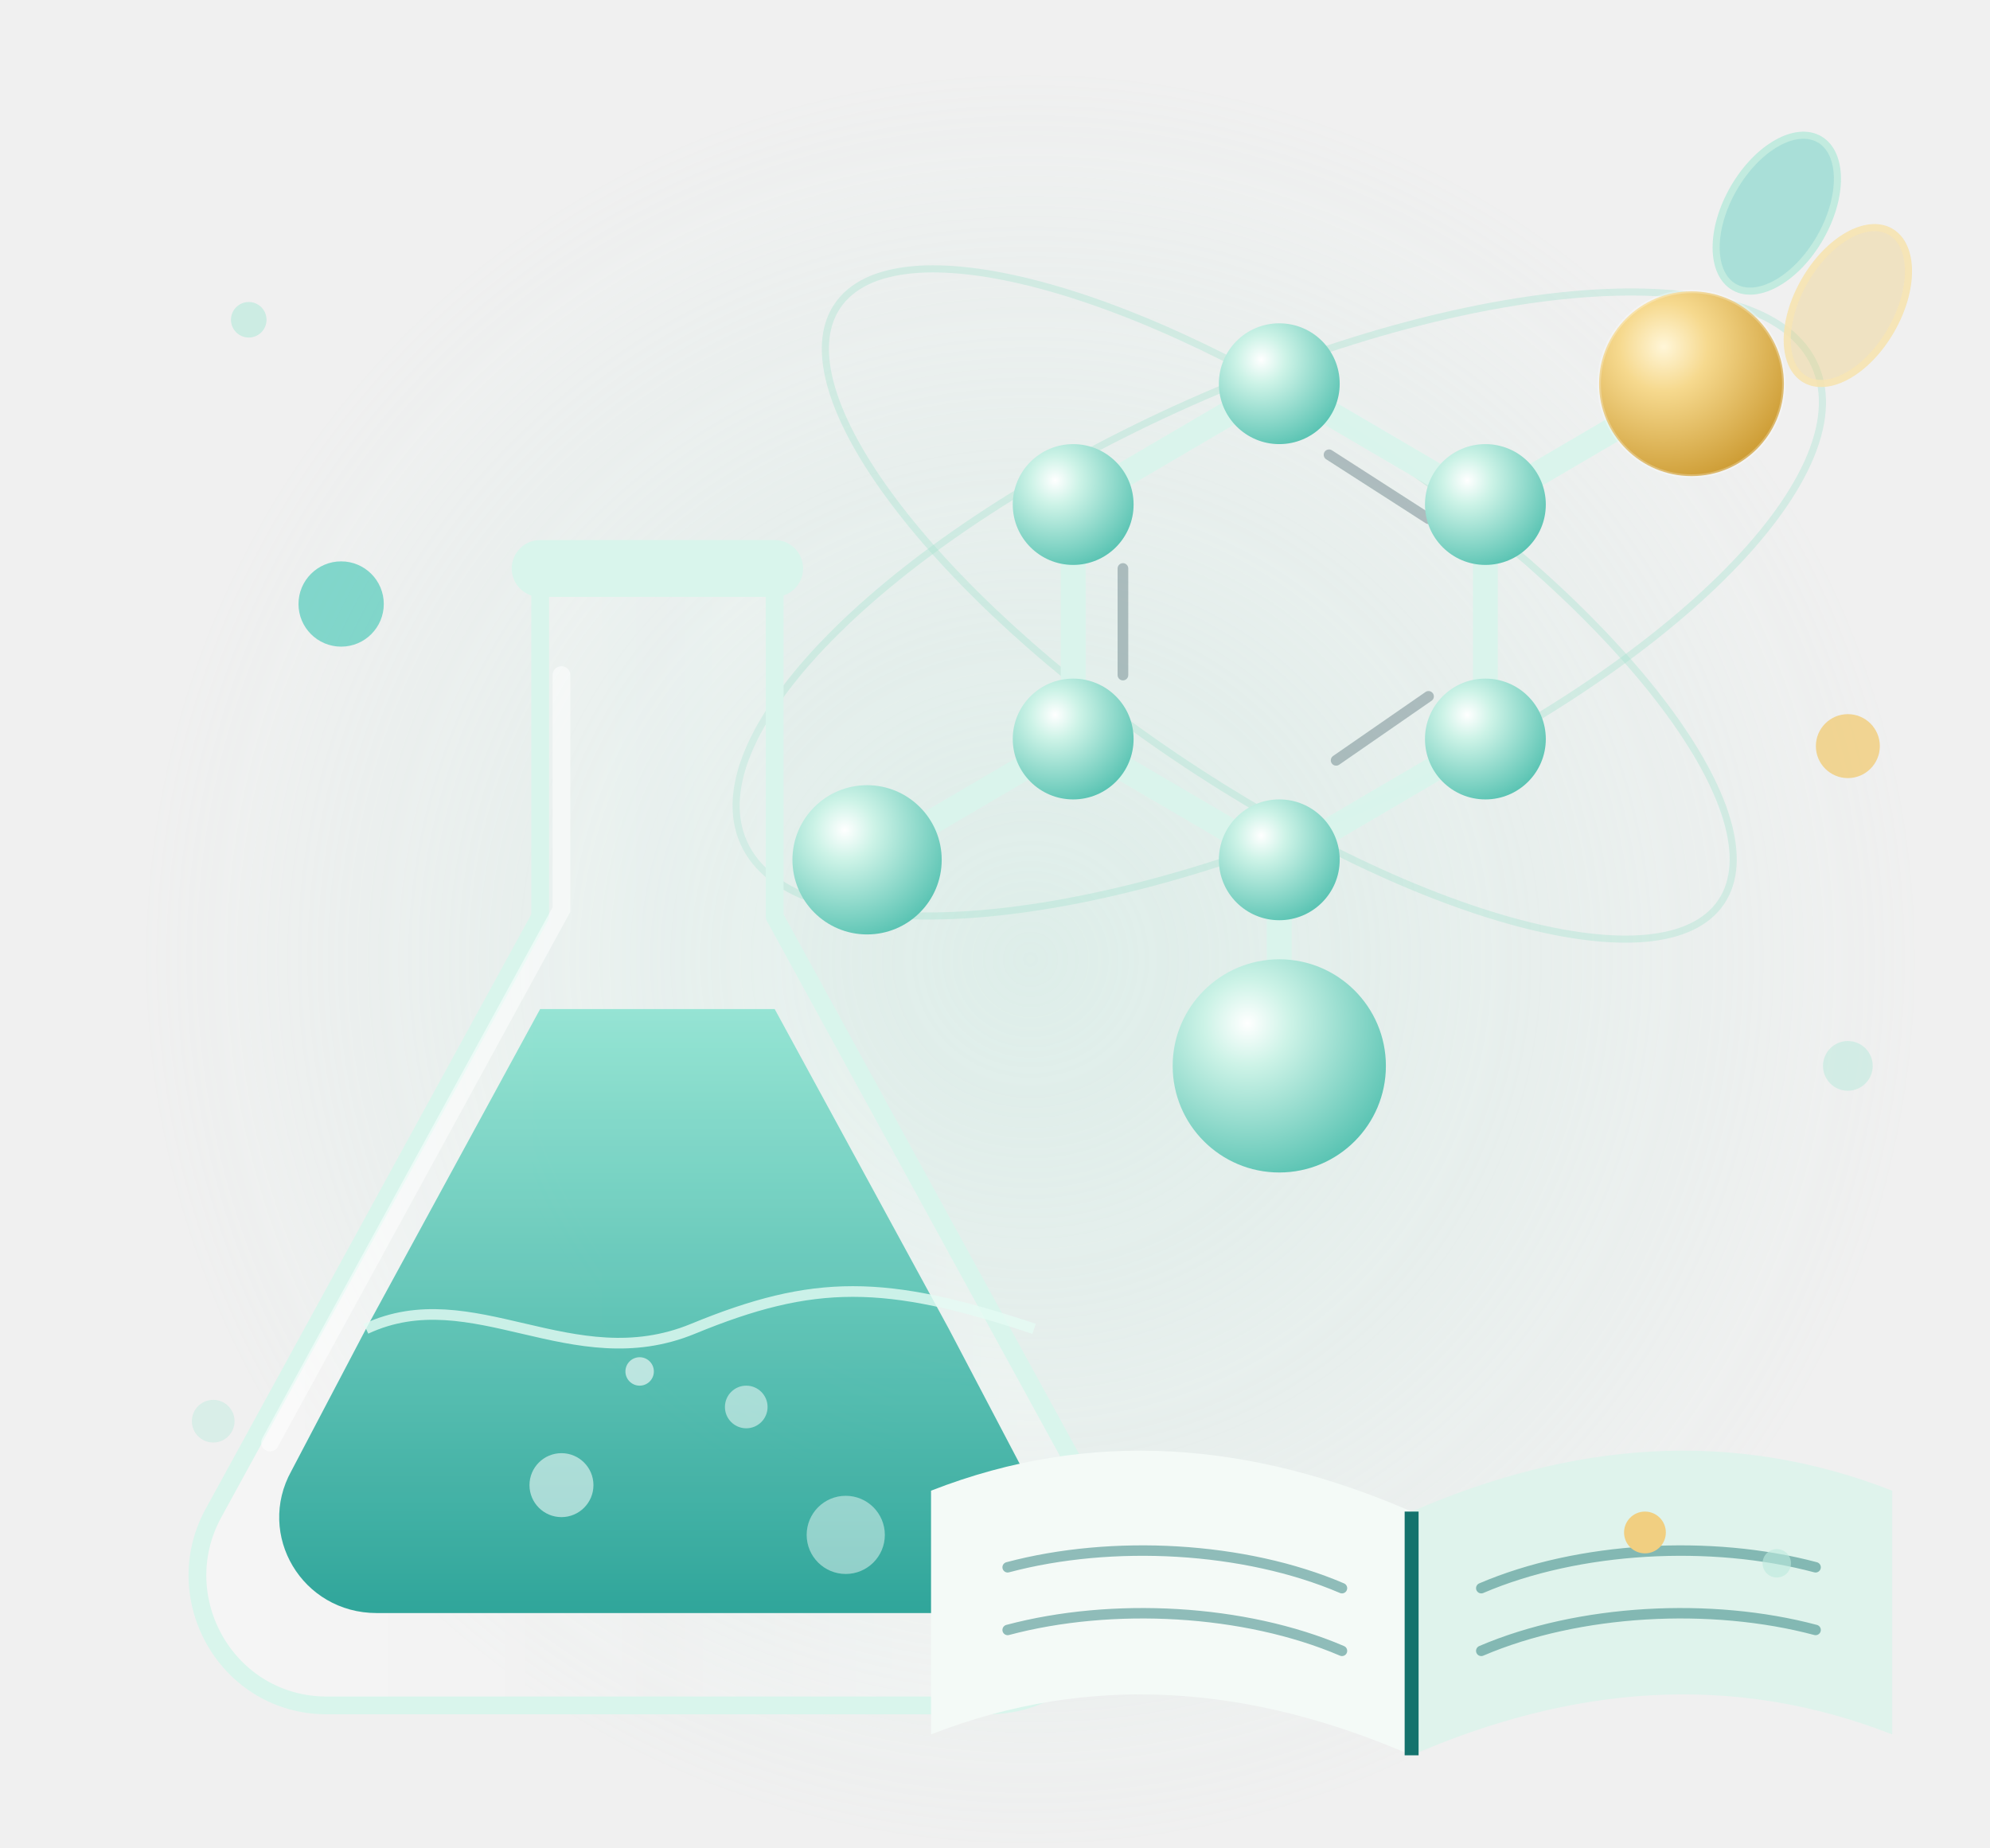
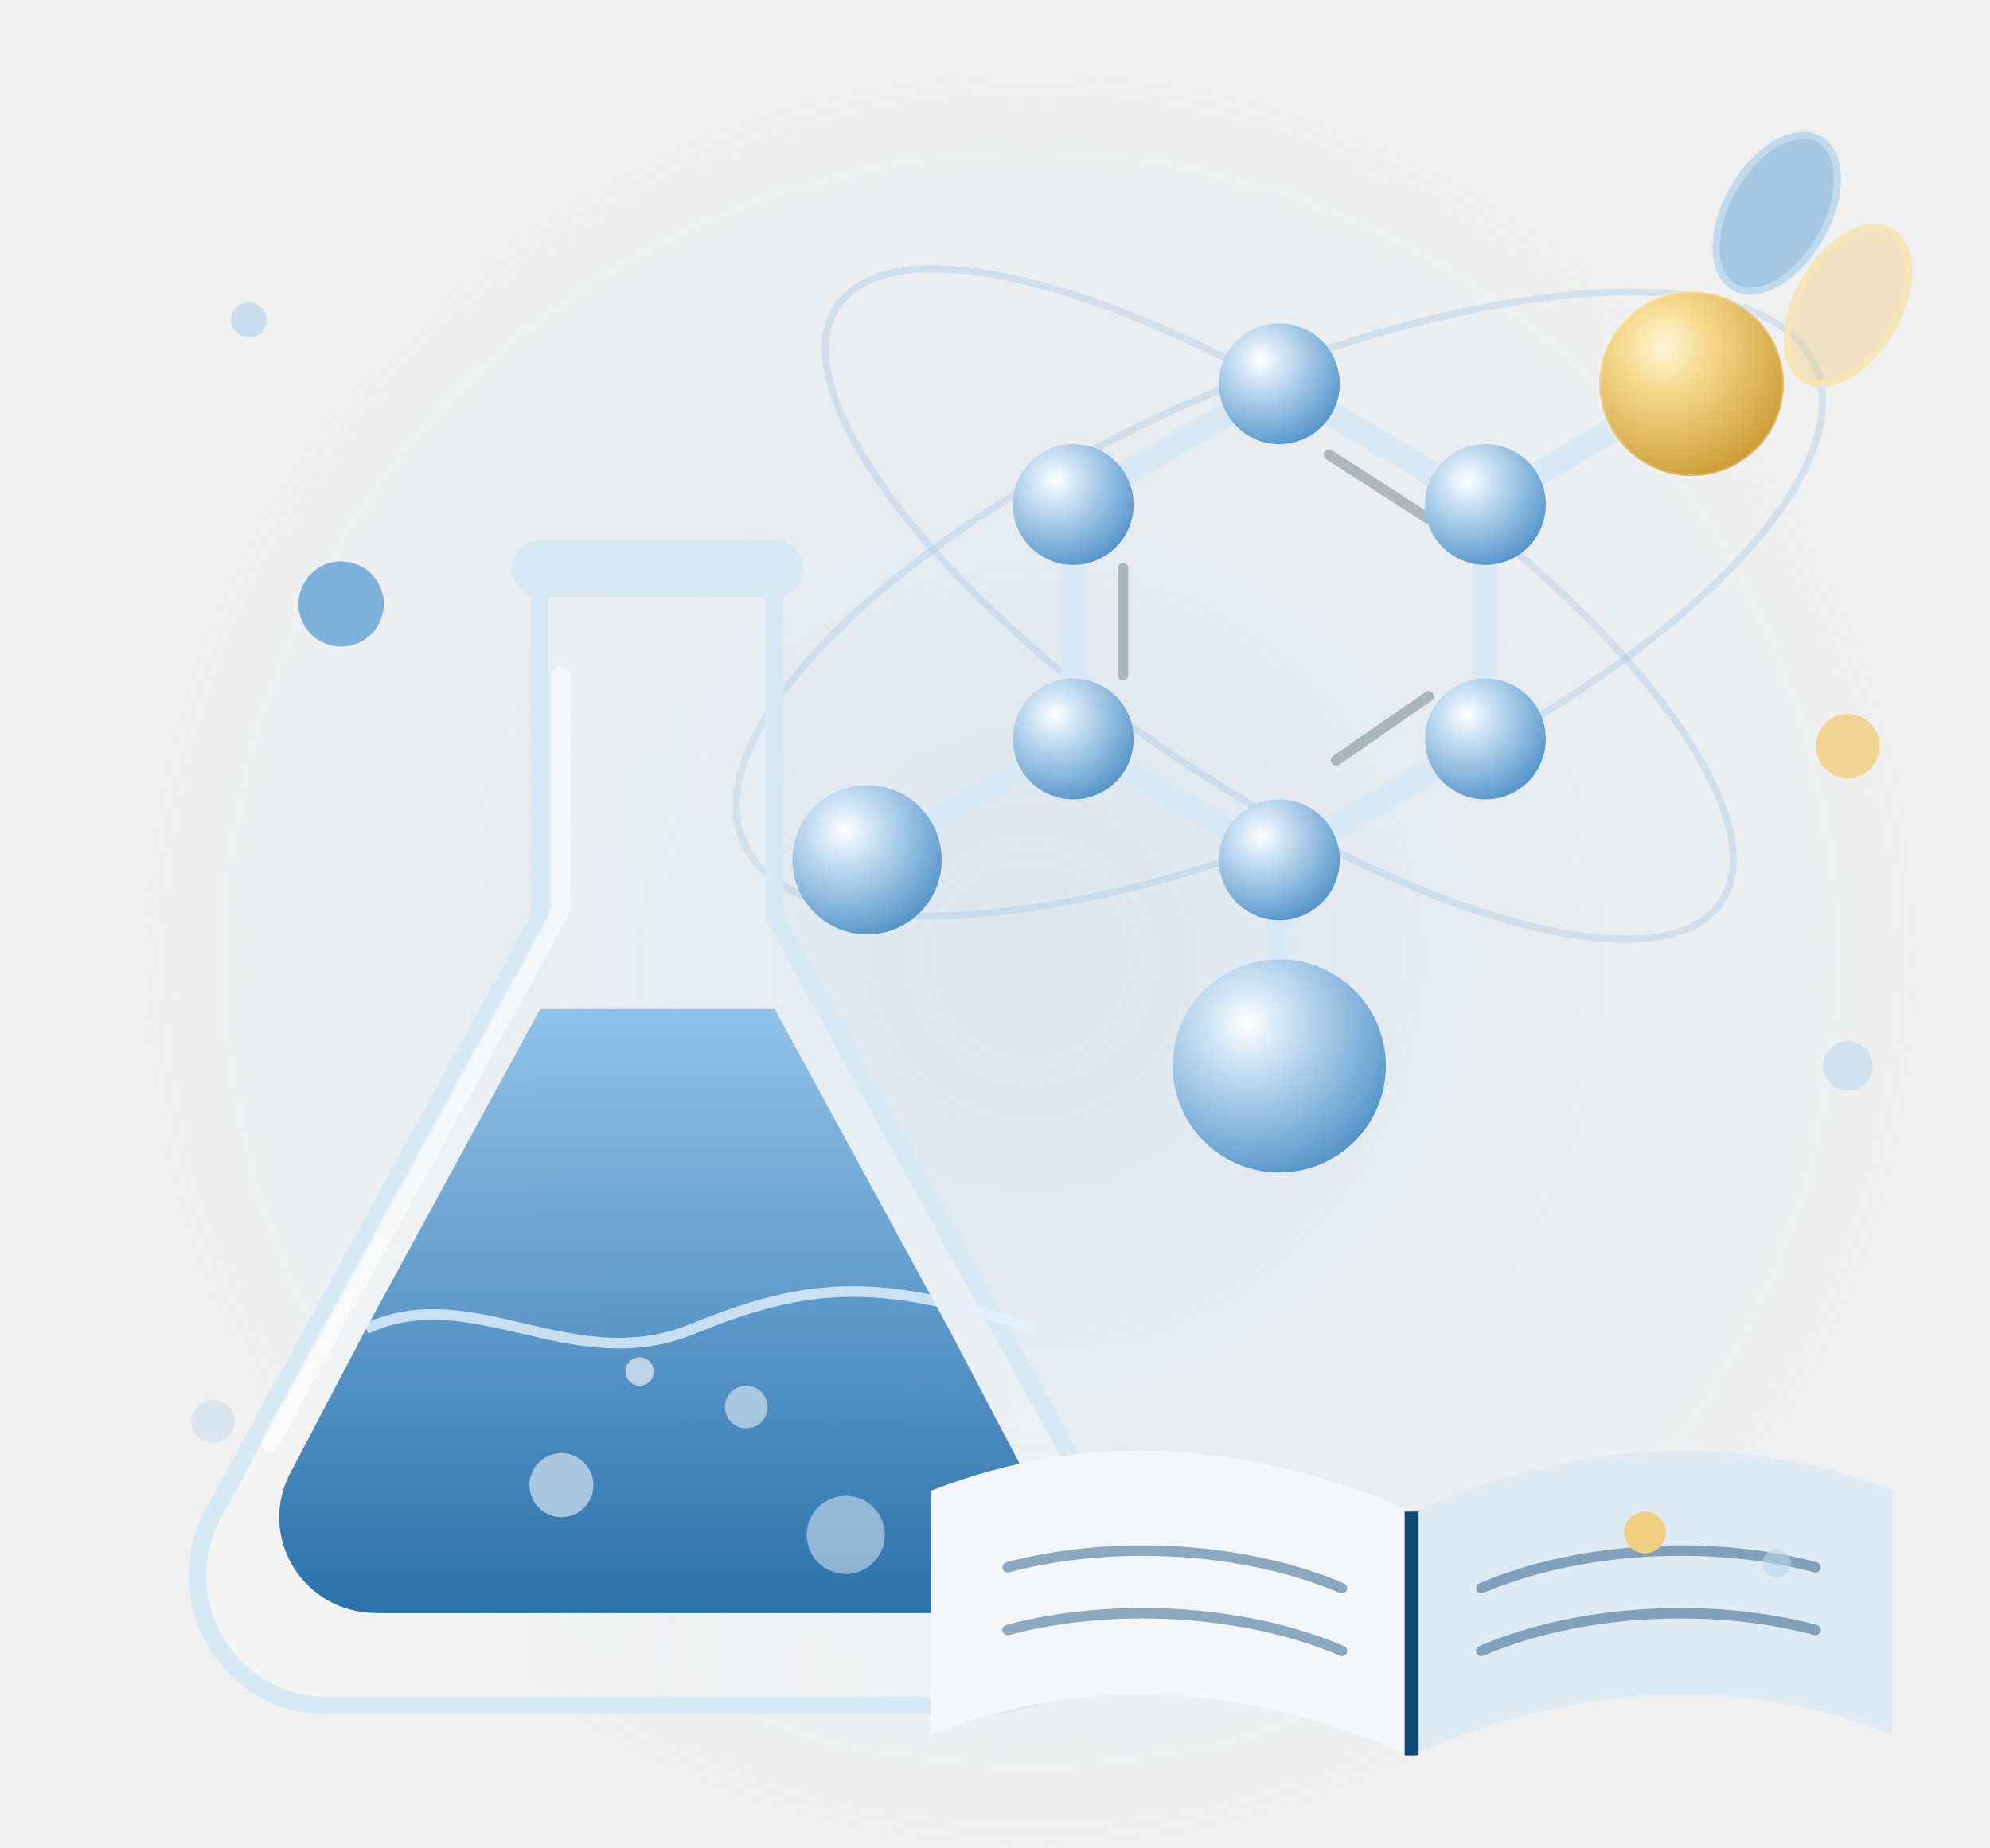
<svg xmlns="http://www.w3.org/2000/svg" viewBox="0 0 560 520" role="img" aria-labelledby="t d">
  <defs>
    <linearGradient id="liq" x1="0" y1="0" x2="0" y2="1">
-       <stop offset="0" stop-color="#8fe3d1" />
-       <stop offset="1" stop-color="#1f9f93" />
+       <stop offset="0" stop-color="#8bbee7" />
+       <stop offset="1" stop-color="#1966a5" />
    </linearGradient>
    <linearGradient id="glass" x1="0" y1="0" x2="1" y2="0">
      <stop offset="0" stop-color="#ffffff" stop-opacity=".34" />
      <stop offset=".5" stop-color="#ffffff" stop-opacity=".08" />
      <stop offset="1" stop-color="#ffffff" stop-opacity=".28" />
    </linearGradient>
    <radialGradient id="ball" cx=".35" cy=".3" r=".8">
      <stop offset="0" stop-color="#ffffff" />
-       <stop offset=".25" stop-color="#cdf3e7" />
-       <stop offset="1" stop-color="#4fbfae" />
+       <stop offset=".25" stop-color="#cbe2f5" />
+       <stop offset="1" stop-color="#498dc5" />
    </radialGradient>
    <radialGradient id="ballg" cx=".35" cy=".3" r=".8">
      <stop offset="0" stop-color="#fff6d8" />
      <stop offset=".3" stop-color="#f6d98e" />
      <stop offset="1" stop-color="#c9962b" />
    </radialGradient>
    <radialGradient id="glow" cx=".5" cy=".5" r=".5">
-       <stop offset="0" stop-color="#bceadd" stop-opacity=".35" />
-       <stop offset="1" stop-color="#bceadd" stop-opacity="0" />
+       <stop offset="0" stop-color="#bad6ec" stop-opacity=".35" />
+       <stop offset="1" stop-color="#bad6ec" stop-opacity="0" />
    </radialGradient>
  </defs>
  <circle cx="290" cy="270" r="250" fill="url(#glow)" />
-   <g fill="none" stroke="#a7e4d0" stroke-opacity=".38" stroke-width="2">
+   <g fill="none" stroke="#a4c9e7" stroke-opacity=".38" stroke-width="2">
    <ellipse cx="360" cy="170" rx="165" ry="62" transform="rotate(-24 360 170)" />
    <ellipse cx="360" cy="170" rx="150" ry="52" transform="rotate(34 360 170)" />
  </g>
-   <g stroke="#d9f5ec" stroke-width="7" stroke-linecap="round" opacity=".95">
+   <g stroke="#d8e9f6" stroke-width="7" stroke-linecap="round" opacity=".95">
    <line x1="360" y1="108" x2="418" y2="142" />
    <line x1="418" y1="142" x2="418" y2="208" />
    <line x1="418" y1="208" x2="360" y2="242" />
    <line x1="360" y1="242" x2="302" y2="208" />
    <line x1="302" y1="208" x2="302" y2="142" />
    <line x1="302" y1="142" x2="360" y2="108" />
    <line x1="418" y1="142" x2="476" y2="108" />
    <line x1="302" y1="208" x2="244" y2="242" />
    <line x1="360" y1="242" x2="360" y2="300" />
  </g>
-   <g stroke="#103641" stroke-opacity=".28" stroke-width="3" fill="none" stroke-linecap="round">
+   <g stroke="#0e2b43" stroke-opacity=".28" stroke-width="3" fill="none" stroke-linecap="round">
    <line x1="374" y1="128" x2="402" y2="146" />
    <line x1="402" y1="196" x2="376" y2="214" />
    <line x1="316" y1="190" x2="316" y2="160" />
  </g>
  <circle cx="360" cy="108" r="17" fill="url(#ball)" />
  <circle cx="418" cy="142" r="17" fill="url(#ball)" />
  <circle cx="418" cy="208" r="17" fill="url(#ball)" />
  <circle cx="360" cy="242" r="17" fill="url(#ball)" />
  <circle cx="302" cy="208" r="17" fill="url(#ball)" />
  <circle cx="302" cy="142" r="17" fill="url(#ball)" />
  <circle cx="476" cy="108" r="26" fill="url(#ballg)" />
  <circle cx="244" cy="242" r="21" fill="url(#ball)" />
  <circle cx="360" cy="300" r="30" fill="url(#ball)" />
  <circle cx="476" cy="108" r="26" fill="none" stroke="#fff" stroke-opacity=".25" />
  <g opacity=".9">
-     <ellipse cx="500" cy="60" rx="14" ry="24" transform="rotate(30 500 60)" fill="#53cbbb" fill-opacity=".5" stroke="#bceadd" stroke-width="2" />
+     <ellipse cx="500" cy="60" rx="14" ry="24" transform="rotate(30 500 60)" fill="#4d96d1" fill-opacity=".5" stroke="#bad6ec" stroke-width="2" />
    <ellipse cx="520" cy="86" rx="14" ry="24" transform="rotate(30 520 86)" fill="#f1cf81" fill-opacity=".45" stroke="#f6e3b0" stroke-width="2" />
  </g>
  <g transform="translate(40 150)">
-     <path d="M112 12h66v96l92 168c13 24-4 54-32 54H52c-28 0-45-30-32-54l92-168z" fill="url(#glass)" stroke="#d9f5ec" stroke-width="5" stroke-linejoin="round" />
+     <path d="M112 12h66v96l92 168c13 24-4 54-32 54H52c-28 0-45-30-32-54l92-168z" fill="url(#glass)" stroke="#d8e9f6" stroke-width="5" stroke-linejoin="round" />
    <path d="M63 224l49-90h66l49 90 21 40c10 18-3 40-24 40H66c-21 0-34-22-24-40z" fill="url(#liq)" opacity=".92" />
-     <path d="M63 224c30-14 58 14 92 0s54-14 96 0" fill="none" stroke="#e5fbf4" stroke-width="3" opacity=".8" />
-     <rect x="104" y="2" width="82" height="16" rx="8" fill="#d9f5ec" />
+     <path d="M63 224c30-14 58 14 92 0s54-14 96 0" fill="none" stroke="#e4f1fc" stroke-width="3" opacity=".8" />
+     <rect x="104" y="2" width="82" height="16" rx="8" fill="#d8e9f6" />
    <circle cx="118" cy="268" r="9" fill="#fff" fill-opacity=".55" />
    <circle cx="170" cy="246" r="6" fill="#fff" fill-opacity=".5" />
    <circle cx="198" cy="282" r="11" fill="#fff" fill-opacity=".45" />
    <circle cx="140" cy="236" r="4" fill="#fff" fill-opacity=".6" />
    <path d="M118 40v66l-82 150" fill="none" stroke="#fff" stroke-opacity=".5" stroke-width="5" stroke-linecap="round" />
  </g>
  <g transform="translate(262 398) scale(.98)">
-     <path d="M0 22c46-18 92-14 138 6v70c-46-20-92-24-138-6z" fill="#f4faf7" />
-     <path d="M276 22c-46-18-92-14-138 6v70c46-20 92-24 138-6z" fill="#dff3ec" />
-     <path d="M138 28v70" stroke="#14736d" stroke-width="4" />
-     <g fill="none" stroke="#14736d" stroke-opacity=".45" stroke-width="3" stroke-linecap="round">
+     <path d="M0 22c46-18 92-14 138 6v70c-46-20-92-24-138-6z" fill="#f4f7fa" />
+     <path d="M276 22c-46-18-92-14-138 6v70c46-20 92-24 138-6z" fill="#deeaf4" />
+     <path d="M138 28v70" stroke="#0f4978" stroke-width="4" />
+     <g fill="none" stroke="#0f4978" stroke-opacity=".45" stroke-width="3" stroke-linecap="round">
      <path d="M22 44c30-8 68-6 96 6" />
      <path d="M22 62c30-8 68-6 96 6" />
      <path d="M158 50c28-12 66-14 96-6" />
      <path d="M158 68c28-12 66-14 96-6" />
    </g>
    <circle cx="205" cy="34" r="6" fill="#f1cf81" />
  </g>
-   <g fill="#bceadd">
+   <g fill="#bad6ec">
    <circle cx="70" cy="90" r="5" opacity=".7" />
    <circle cx="520" cy="300" r="7" opacity=".55" />
    <circle cx="500" cy="440" r="4" opacity=".6" />
    <circle cx="60" cy="400" r="6" opacity=".45" />
  </g>
  <circle cx="520" cy="210" r="9" fill="#f1cf81" opacity=".85" />
-   <circle cx="96" cy="170" r="12" fill="#53cbbb" opacity=".7" />
+   <circle cx="96" cy="170" r="12" fill="#4d96d1" opacity=".7" />
</svg>
